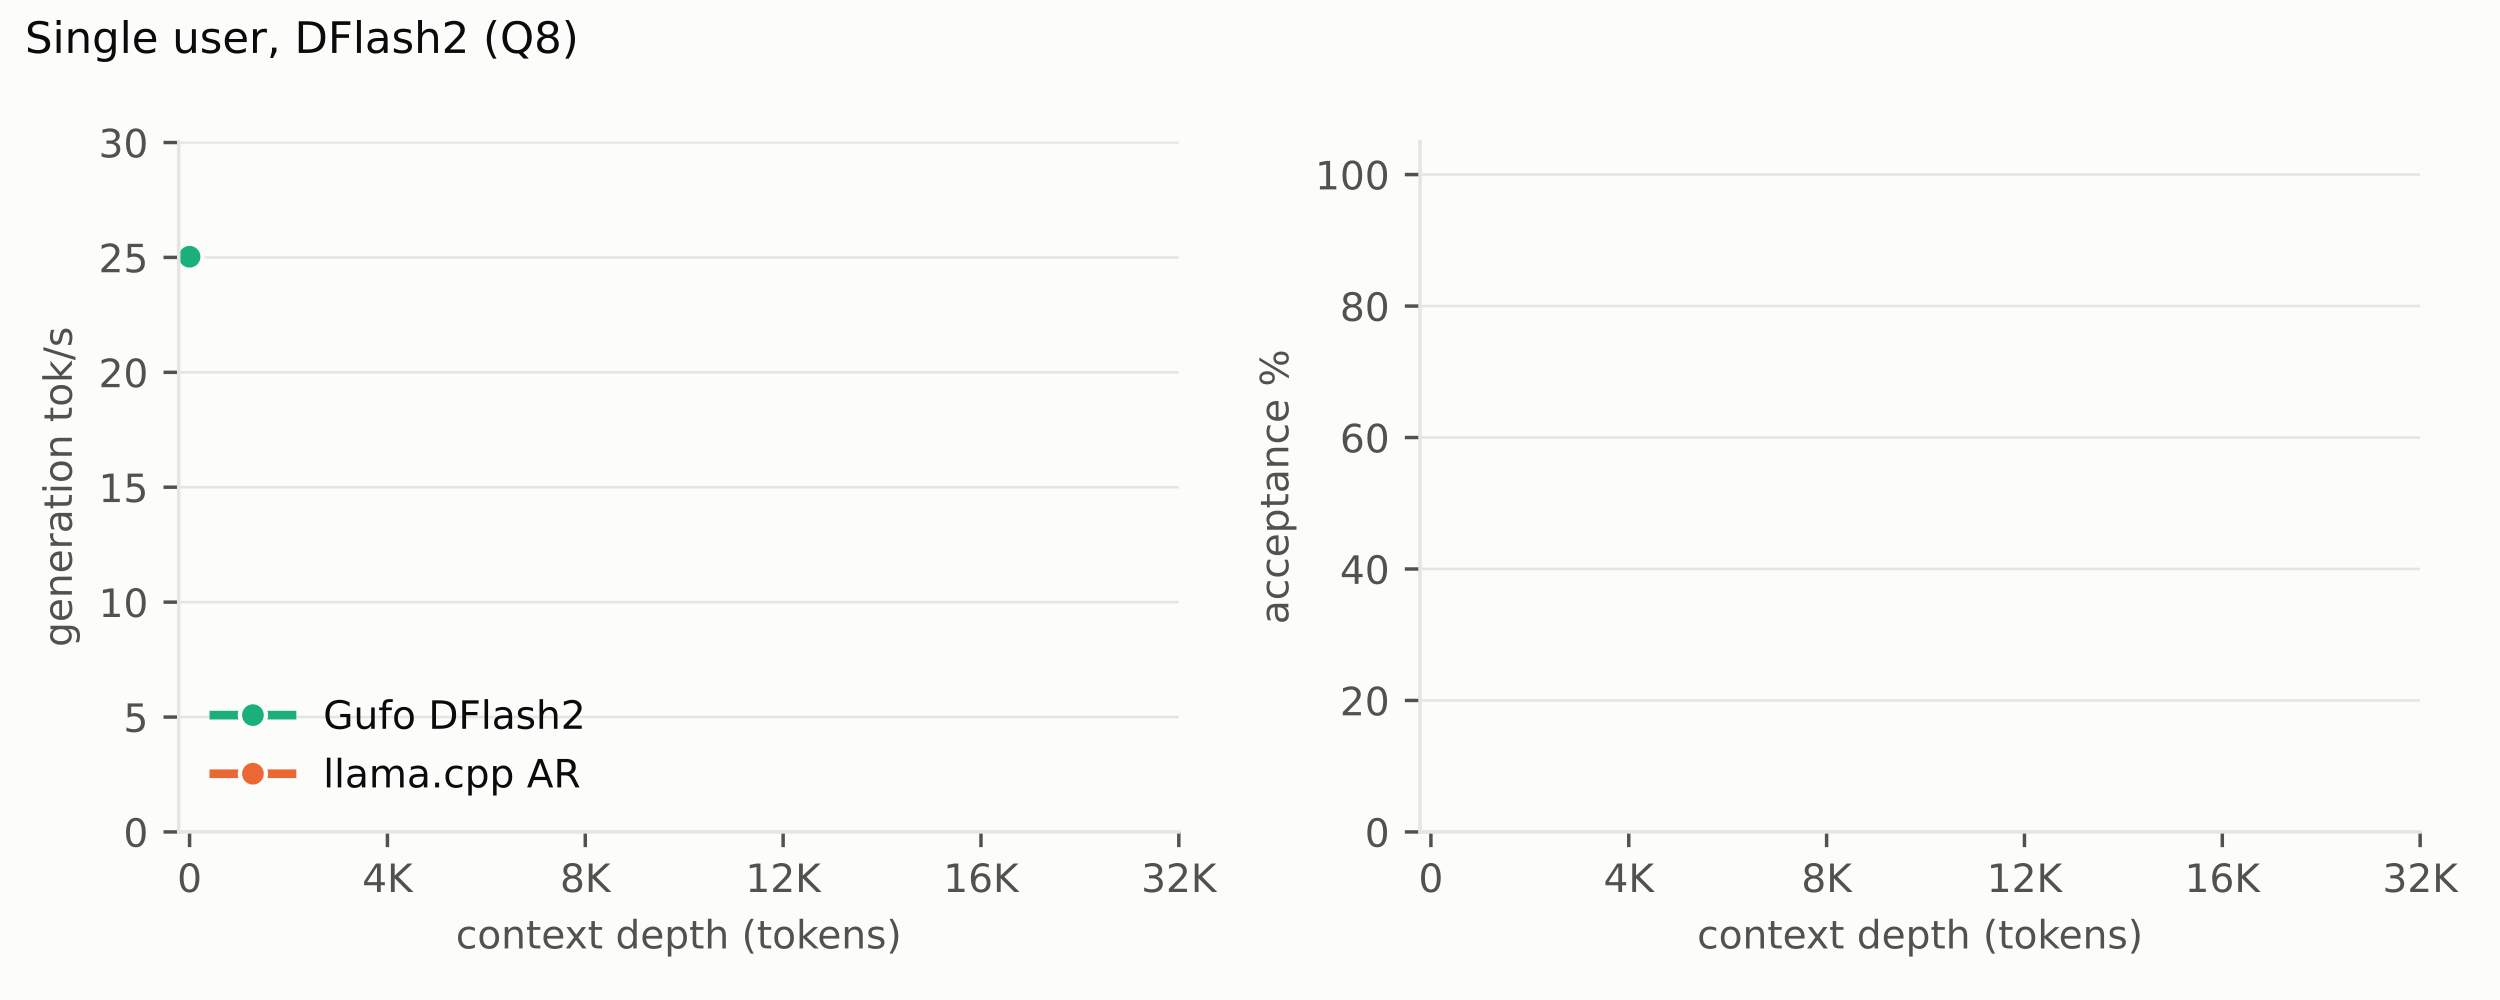
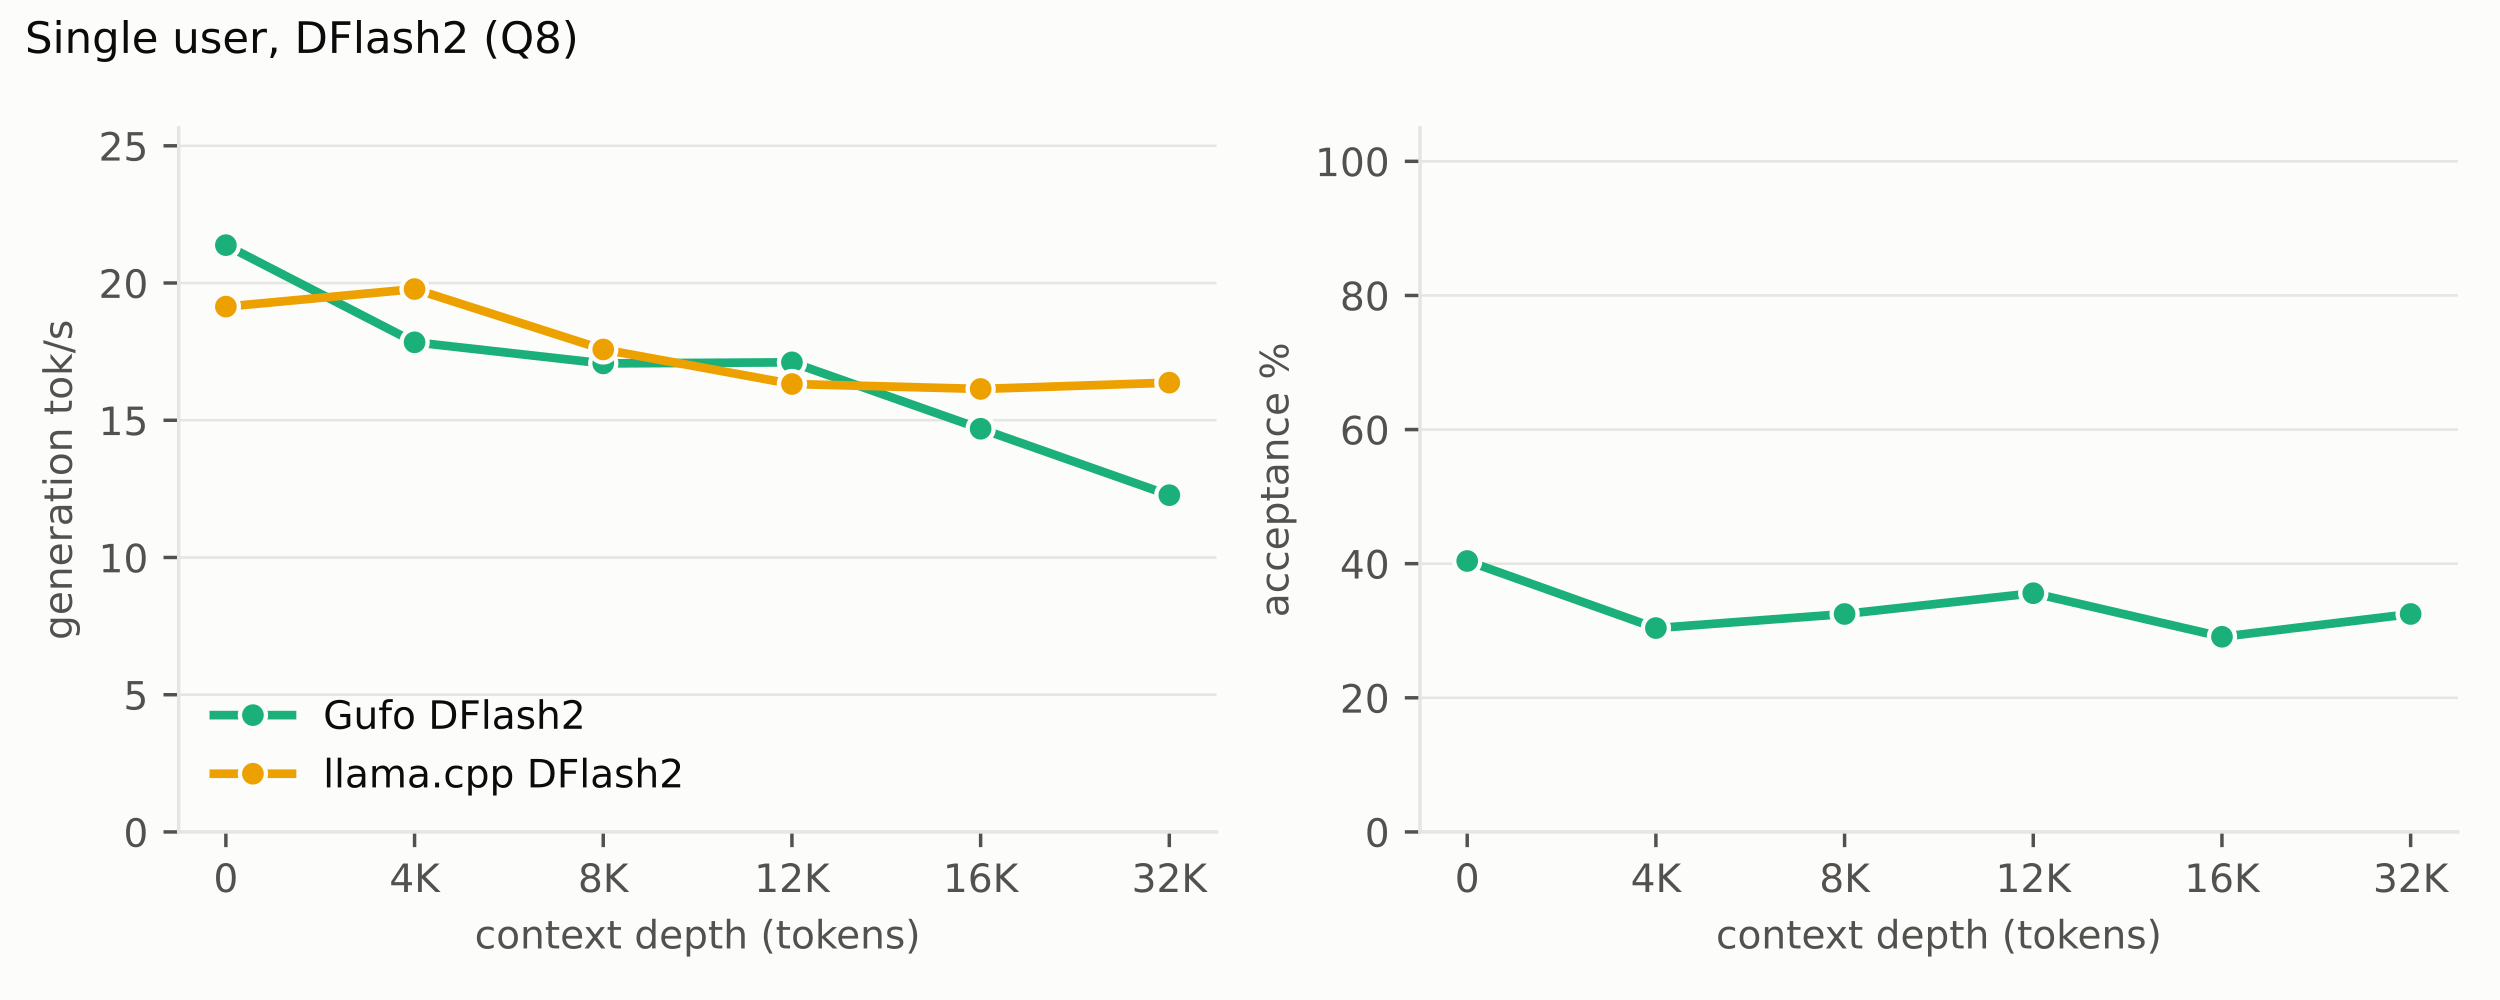
<svg xmlns="http://www.w3.org/2000/svg" xmlns:xlink="http://www.w3.org/1999/xlink" width="576pt" height="230.4pt" viewBox="0 0 576 230.4" version="1.1">
  <defs>
    <style type="text/css">*{stroke-linejoin: round; stroke-linecap: butt}</style>
  </defs>
  <g id="figure_1">
    <g id="patch_1">
      <path d="M 0 230.4  L 576 230.4  L 576 0  L 0 0  z " style="fill: #fcfcfb" />
    </g>
    <g id="axes_1">
      <g id="patch_2">
-         <path d="M 41.173 191.679  L 271.6 191.679  L 271.6 32.647  L 41.173 32.647  z " style="fill: #fcfcfb" />
+         <path d="M 41.173 191.679  L 280.277 191.679  L 280.277 29.441  L 41.173 29.441  z " style="fill: #fcfcfb" />
      </g>
      <g id="matplotlib.axis_1">
        <g id="xtick_1">
          <g id="line2d_1">
            <defs>
              <path id="m1ebf051f68" d="M 0 0  L 0 3.5  " style="stroke: #52514e; stroke-width: 0.8" />
            </defs>
            <g>
-               <use xlink:href="#m1ebf051f68" x="43.68" y="191.679" style="fill: #52514e; stroke: #52514e; stroke-width: 0.8" />
+               <use xlink:href="#m1ebf051f68" x="52.042" y="191.679" style="fill: #52514e; stroke: #52514e; stroke-width: 0.8" />
            </g>
          </g>
          <g id="text_1">
-             <text style="font-size: 9px; font-family: 'DejaVu Sans', 'Bitstream Vera Sans', 'Computer Modern Sans Serif', 'Lucida Grande', 'Verdana', 'Geneva', 'Lucid', 'Arial', 'Helvetica', 'Avant Garde', sans-serif; text-anchor: middle; fill: #52514e" x="43.68" y="205.517" transform="rotate(-0 43.68032 205.5172)">0</text>
+             <text style="font-size: 9px; font-family: 'DejaVu Sans', 'Bitstream Vera Sans', 'Computer Modern Sans Serif', 'Lucida Grande', 'Verdana', 'Geneva', 'Lucid', 'Arial', 'Helvetica', 'Avant Garde', sans-serif; text-anchor: middle; fill: #52514e" x="52.042" y="205.517" transform="rotate(-0 52.04157 205.5172)">0</text>
          </g>
        </g>
        <g id="xtick_2">
          <g id="line2d_2">
            <g>
-               <use xlink:href="#m1ebf051f68" x="89.264" y="191.679" style="fill: #52514e; stroke: #52514e; stroke-width: 0.8" />
+               <use xlink:href="#m1ebf051f68" x="95.515" y="191.679" style="fill: #52514e; stroke: #52514e; stroke-width: 0.8" />
            </g>
          </g>
          <g id="text_2">
-             <text style="font-size: 9px; font-family: 'DejaVu Sans', 'Bitstream Vera Sans', 'Computer Modern Sans Serif', 'Lucida Grande', 'Verdana', 'Geneva', 'Lucid', 'Arial', 'Helvetica', 'Avant Garde', sans-serif; text-anchor: middle; fill: #52514e" x="89.264" y="205.517" transform="rotate(-0 89.26425 205.5172)">4K</text>
+             <text style="font-size: 9px; font-family: 'DejaVu Sans', 'Bitstream Vera Sans', 'Computer Modern Sans Serif', 'Lucida Grande', 'Verdana', 'Geneva', 'Lucid', 'Arial', 'Helvetica', 'Avant Garde', sans-serif; text-anchor: middle; fill: #52514e" x="95.515" y="205.517" transform="rotate(-0 95.51503 205.5172)">4K</text>
          </g>
        </g>
        <g id="xtick_3">
          <g id="line2d_3">
            <g>
-               <use xlink:href="#m1ebf051f68" x="134.848" y="191.679" style="fill: #52514e; stroke: #52514e; stroke-width: 0.8" />
+               <use xlink:href="#m1ebf051f68" x="138.988" y="191.679" style="fill: #52514e; stroke: #52514e; stroke-width: 0.8" />
            </g>
          </g>
          <g id="text_3">
-             <text style="font-size: 9px; font-family: 'DejaVu Sans', 'Bitstream Vera Sans', 'Computer Modern Sans Serif', 'Lucida Grande', 'Verdana', 'Geneva', 'Lucid', 'Arial', 'Helvetica', 'Avant Garde', sans-serif; text-anchor: middle; fill: #52514e" x="134.848" y="205.517" transform="rotate(-0 134.8482 205.5172)">8K</text>
+             <text style="font-size: 9px; font-family: 'DejaVu Sans', 'Bitstream Vera Sans', 'Computer Modern Sans Serif', 'Lucida Grande', 'Verdana', 'Geneva', 'Lucid', 'Arial', 'Helvetica', 'Avant Garde', sans-serif; text-anchor: middle; fill: #52514e" x="138.988" y="205.517" transform="rotate(-0 138.9885 205.5172)">8K</text>
          </g>
        </g>
        <g id="xtick_4">
          <g id="line2d_4">
            <g>
-               <use xlink:href="#m1ebf051f68" x="180.432" y="191.679" style="fill: #52514e; stroke: #52514e; stroke-width: 0.8" />
+               <use xlink:href="#m1ebf051f68" x="182.462" y="191.679" style="fill: #52514e; stroke: #52514e; stroke-width: 0.8" />
            </g>
          </g>
          <g id="text_4">
-             <text style="font-size: 9px; font-family: 'DejaVu Sans', 'Bitstream Vera Sans', 'Computer Modern Sans Serif', 'Lucida Grande', 'Verdana', 'Geneva', 'Lucid', 'Arial', 'Helvetica', 'Avant Garde', sans-serif; text-anchor: middle; fill: #52514e" x="180.432" y="205.517" transform="rotate(-0 180.4321 205.5172)">12K</text>
+             <text style="font-size: 9px; font-family: 'DejaVu Sans', 'Bitstream Vera Sans', 'Computer Modern Sans Serif', 'Lucida Grande', 'Verdana', 'Geneva', 'Lucid', 'Arial', 'Helvetica', 'Avant Garde', sans-serif; text-anchor: middle; fill: #52514e" x="182.462" y="205.517" transform="rotate(-0 182.4619 205.5172)">12K</text>
          </g>
        </g>
        <g id="xtick_5">
          <g id="line2d_5">
            <g>
-               <use xlink:href="#m1ebf051f68" x="226.016" y="191.679" style="fill: #52514e; stroke: #52514e; stroke-width: 0.8" />
+               <use xlink:href="#m1ebf051f68" x="225.935" y="191.679" style="fill: #52514e; stroke: #52514e; stroke-width: 0.8" />
            </g>
          </g>
          <g id="text_5">
-             <text style="font-size: 9px; font-family: 'DejaVu Sans', 'Bitstream Vera Sans', 'Computer Modern Sans Serif', 'Lucida Grande', 'Verdana', 'Geneva', 'Lucid', 'Arial', 'Helvetica', 'Avant Garde', sans-serif; text-anchor: middle; fill: #52514e" x="226.016" y="205.517" transform="rotate(-0 226.016 205.5172)">16K</text>
+             <text style="font-size: 9px; font-family: 'DejaVu Sans', 'Bitstream Vera Sans', 'Computer Modern Sans Serif', 'Lucida Grande', 'Verdana', 'Geneva', 'Lucid', 'Arial', 'Helvetica', 'Avant Garde', sans-serif; text-anchor: middle; fill: #52514e" x="225.935" y="205.517" transform="rotate(-0 225.9354 205.5172)">16K</text>
          </g>
        </g>
        <g id="xtick_6">
          <g id="line2d_6">
            <g>
-               <use xlink:href="#m1ebf051f68" x="271.6" y="191.679" style="fill: #52514e; stroke: #52514e; stroke-width: 0.8" />
+               <use xlink:href="#m1ebf051f68" x="269.409" y="191.679" style="fill: #52514e; stroke: #52514e; stroke-width: 0.8" />
            </g>
          </g>
          <g id="text_6">
-             <text style="font-size: 9px; font-family: 'DejaVu Sans', 'Bitstream Vera Sans', 'Computer Modern Sans Serif', 'Lucida Grande', 'Verdana', 'Geneva', 'Lucid', 'Arial', 'Helvetica', 'Avant Garde', sans-serif; text-anchor: middle; fill: #52514e" x="271.6" y="205.517" transform="rotate(-0 271.6 205.5172)">32K</text>
+             <text style="font-size: 9px; font-family: 'DejaVu Sans', 'Bitstream Vera Sans', 'Computer Modern Sans Serif', 'Lucida Grande', 'Verdana', 'Geneva', 'Lucid', 'Arial', 'Helvetica', 'Avant Garde', sans-serif; text-anchor: middle; fill: #52514e" x="269.409" y="205.517" transform="rotate(-0 269.4089 205.5172)">32K</text>
          </g>
        </g>
        <g id="text_7">
-           <text style="font-size: 9px; font-family: 'DejaVu Sans', 'Bitstream Vera Sans', 'Computer Modern Sans Serif', 'Lucida Grande', 'Verdana', 'Geneva', 'Lucid', 'Arial', 'Helvetica', 'Avant Garde', sans-serif; text-anchor: middle; fill: #52514e" x="156.387" y="218.518" transform="rotate(-0 156.3866 218.5179)">context depth (tokens)</text>
+           <text style="font-size: 9px; font-family: 'DejaVu Sans', 'Bitstream Vera Sans', 'Computer Modern Sans Serif', 'Lucida Grande', 'Verdana', 'Geneva', 'Lucid', 'Arial', 'Helvetica', 'Avant Garde', sans-serif; text-anchor: middle; fill: #52514e" x="160.725" y="218.518" transform="rotate(-0 160.7252 218.5179)">context depth (tokens)</text>
        </g>
      </g>
      <g id="matplotlib.axis_2">
        <g id="ytick_1">
          <g id="line2d_7">
-             <path d="M 41.173 191.679  L 271.6 191.679  " clip-path="url(#p4e9a6dc267)" style="fill: none; stroke: #e6e5e1; stroke-width: 0.6; stroke-linecap: square" />
+             <path d="M 41.173 191.679  L 280.277 191.679  " clip-path="url(#p342132c2d8)" style="fill: none; stroke: #e6e5e1; stroke-width: 0.6; stroke-linecap: square" />
          </g>
          <g id="line2d_8">
            <defs>
              <path id="m680e5b1e24" d="M 0 0  L -3.5 0  " style="stroke: #52514e; stroke-width: 0.8" />
            </defs>
            <g>
              <use xlink:href="#m680e5b1e24" x="41.173" y="191.679" style="fill: #52514e; stroke: #52514e; stroke-width: 0.8" />
            </g>
          </g>
          <g id="text_8">
            <text style="font-size: 9px; font-family: 'DejaVu Sans', 'Bitstream Vera Sans', 'Computer Modern Sans Serif', 'Lucida Grande', 'Verdana', 'Geneva', 'Lucid', 'Arial', 'Helvetica', 'Avant Garde', sans-serif; text-anchor: end; fill: #52514e" x="34.173" y="195.098" transform="rotate(-0 34.1732 195.0982)">0</text>
          </g>
        </g>
        <g id="ytick_2">
          <g id="line2d_9">
-             <path d="M 41.173 165.206  L 271.6 165.206  " clip-path="url(#p4e9a6dc267)" style="fill: none; stroke: #e6e5e1; stroke-width: 0.6; stroke-linecap: square" />
+             <path d="M 41.173 160.061  L 280.277 160.061  " clip-path="url(#p342132c2d8)" style="fill: none; stroke: #e6e5e1; stroke-width: 0.6; stroke-linecap: square" />
          </g>
          <g id="line2d_10">
            <g>
-               <use xlink:href="#m680e5b1e24" x="41.173" y="165.206" style="fill: #52514e; stroke: #52514e; stroke-width: 0.8" />
+               <use xlink:href="#m680e5b1e24" x="41.173" y="160.061" style="fill: #52514e; stroke: #52514e; stroke-width: 0.8" />
            </g>
          </g>
          <g id="text_9">
-             <text style="font-size: 9px; font-family: 'DejaVu Sans', 'Bitstream Vera Sans', 'Computer Modern Sans Serif', 'Lucida Grande', 'Verdana', 'Geneva', 'Lucid', 'Arial', 'Helvetica', 'Avant Garde', sans-serif; text-anchor: end; fill: #52514e" x="34.173" y="168.625" transform="rotate(-0 34.1732 168.6246)">5</text>
+             <text style="font-size: 9px; font-family: 'DejaVu Sans', 'Bitstream Vera Sans', 'Computer Modern Sans Serif', 'Lucida Grande', 'Verdana', 'Geneva', 'Lucid', 'Arial', 'Helvetica', 'Avant Garde', sans-serif; text-anchor: end; fill: #52514e" x="34.173" y="163.48" transform="rotate(-0 34.1732 163.4802)">5</text>
          </g>
        </g>
        <g id="ytick_3">
          <g id="line2d_11">
-             <path d="M 41.173 138.732  L 271.6 138.732  " clip-path="url(#p4e9a6dc267)" style="fill: none; stroke: #e6e5e1; stroke-width: 0.6; stroke-linecap: square" />
+             <path d="M 41.173 128.443  L 280.277 128.443  " clip-path="url(#p342132c2d8)" style="fill: none; stroke: #e6e5e1; stroke-width: 0.6; stroke-linecap: square" />
          </g>
          <g id="line2d_12">
            <g>
-               <use xlink:href="#m680e5b1e24" x="41.173" y="138.732" style="fill: #52514e; stroke: #52514e; stroke-width: 0.8" />
+               <use xlink:href="#m680e5b1e24" x="41.173" y="128.443" style="fill: #52514e; stroke: #52514e; stroke-width: 0.8" />
            </g>
          </g>
          <g id="text_10">
-             <text style="font-size: 9px; font-family: 'DejaVu Sans', 'Bitstream Vera Sans', 'Computer Modern Sans Serif', 'Lucida Grande', 'Verdana', 'Geneva', 'Lucid', 'Arial', 'Helvetica', 'Avant Garde', sans-serif; text-anchor: end; fill: #52514e" x="34.173" y="142.151" transform="rotate(-0 34.1732 142.151)">10</text>
+             <text style="font-size: 9px; font-family: 'DejaVu Sans', 'Bitstream Vera Sans', 'Computer Modern Sans Serif', 'Lucida Grande', 'Verdana', 'Geneva', 'Lucid', 'Arial', 'Helvetica', 'Avant Garde', sans-serif; text-anchor: end; fill: #52514e" x="34.173" y="131.862" transform="rotate(-0 34.1732 131.8622)">10</text>
          </g>
        </g>
        <g id="ytick_4">
          <g id="line2d_13">
-             <path d="M 41.173 112.258  L 271.6 112.258  " clip-path="url(#p4e9a6dc267)" style="fill: none; stroke: #e6e5e1; stroke-width: 0.6; stroke-linecap: square" />
+             <path d="M 41.173 96.825  L 280.277 96.825  " clip-path="url(#p342132c2d8)" style="fill: none; stroke: #e6e5e1; stroke-width: 0.6; stroke-linecap: square" />
          </g>
          <g id="line2d_14">
            <g>
-               <use xlink:href="#m680e5b1e24" x="41.173" y="112.258" style="fill: #52514e; stroke: #52514e; stroke-width: 0.8" />
+               <use xlink:href="#m680e5b1e24" x="41.173" y="96.825" style="fill: #52514e; stroke: #52514e; stroke-width: 0.8" />
            </g>
          </g>
          <g id="text_11">
-             <text style="font-size: 9px; font-family: 'DejaVu Sans', 'Bitstream Vera Sans', 'Computer Modern Sans Serif', 'Lucida Grande', 'Verdana', 'Geneva', 'Lucid', 'Arial', 'Helvetica', 'Avant Garde', sans-serif; text-anchor: end; fill: #52514e" x="34.173" y="115.677" transform="rotate(-0 34.1732 115.6774)">15</text>
+             <text style="font-size: 9px; font-family: 'DejaVu Sans', 'Bitstream Vera Sans', 'Computer Modern Sans Serif', 'Lucida Grande', 'Verdana', 'Geneva', 'Lucid', 'Arial', 'Helvetica', 'Avant Garde', sans-serif; text-anchor: end; fill: #52514e" x="34.173" y="100.244" transform="rotate(-0 34.1732 100.2441)">15</text>
          </g>
        </g>
        <g id="ytick_5">
          <g id="line2d_15">
-             <path d="M 41.173 85.785  L 271.6 85.785  " clip-path="url(#p4e9a6dc267)" style="fill: none; stroke: #e6e5e1; stroke-width: 0.6; stroke-linecap: square" />
+             <path d="M 41.173 65.207  L 280.277 65.207  " clip-path="url(#p342132c2d8)" style="fill: none; stroke: #e6e5e1; stroke-width: 0.6; stroke-linecap: square" />
          </g>
          <g id="line2d_16">
            <g>
-               <use xlink:href="#m680e5b1e24" x="41.173" y="85.785" style="fill: #52514e; stroke: #52514e; stroke-width: 0.8" />
+               <use xlink:href="#m680e5b1e24" x="41.173" y="65.207" style="fill: #52514e; stroke: #52514e; stroke-width: 0.8" />
            </g>
          </g>
          <g id="text_12">
-             <text style="font-size: 9px; font-family: 'DejaVu Sans', 'Bitstream Vera Sans', 'Computer Modern Sans Serif', 'Lucida Grande', 'Verdana', 'Geneva', 'Lucid', 'Arial', 'Helvetica', 'Avant Garde', sans-serif; text-anchor: end; fill: #52514e" x="34.173" y="89.204" transform="rotate(-0 34.1732 89.20385)">20</text>
+             <text style="font-size: 9px; font-family: 'DejaVu Sans', 'Bitstream Vera Sans', 'Computer Modern Sans Serif', 'Lucida Grande', 'Verdana', 'Geneva', 'Lucid', 'Arial', 'Helvetica', 'Avant Garde', sans-serif; text-anchor: end; fill: #52514e" x="34.173" y="68.626" transform="rotate(-0 34.1732 68.62606)">20</text>
          </g>
        </g>
        <g id="ytick_6">
          <g id="line2d_17">
-             <path d="M 41.173 59.311  L 271.6 59.311  " clip-path="url(#p4e9a6dc267)" style="fill: none; stroke: #e6e5e1; stroke-width: 0.6; stroke-linecap: square" />
+             <path d="M 41.173 33.589  L 280.277 33.589  " clip-path="url(#p342132c2d8)" style="fill: none; stroke: #e6e5e1; stroke-width: 0.6; stroke-linecap: square" />
          </g>
          <g id="line2d_18">
            <g>
-               <use xlink:href="#m680e5b1e24" x="41.173" y="59.311" style="fill: #52514e; stroke: #52514e; stroke-width: 0.8" />
+               <use xlink:href="#m680e5b1e24" x="41.173" y="33.589" style="fill: #52514e; stroke: #52514e; stroke-width: 0.8" />
            </g>
          </g>
          <g id="text_13">
-             <text style="font-size: 9px; font-family: 'DejaVu Sans', 'Bitstream Vera Sans', 'Computer Modern Sans Serif', 'Lucida Grande', 'Verdana', 'Geneva', 'Lucid', 'Arial', 'Helvetica', 'Avant Garde', sans-serif; text-anchor: end; fill: #52514e" x="34.173" y="62.73" transform="rotate(-0 34.1732 62.73025)">25</text>
-           </g>
-         </g>
-         <g id="ytick_7">
-           <g id="line2d_19">
-             <path d="M 41.173 32.838  L 271.6 32.838  " clip-path="url(#p4e9a6dc267)" style="fill: none; stroke: #e6e5e1; stroke-width: 0.6; stroke-linecap: square" />
-           </g>
-           <g id="line2d_20">
-             <g>
-               <use xlink:href="#m680e5b1e24" x="41.173" y="32.838" style="fill: #52514e; stroke: #52514e; stroke-width: 0.8" />
-             </g>
-           </g>
-           <g id="text_14">
-             <text style="font-size: 9px; font-family: 'DejaVu Sans', 'Bitstream Vera Sans', 'Computer Modern Sans Serif', 'Lucida Grande', 'Verdana', 'Geneva', 'Lucid', 'Arial', 'Helvetica', 'Avant Garde', sans-serif; text-anchor: end; fill: #52514e" x="34.173" y="36.257" transform="rotate(-0 34.1732 36.25665)">30</text>
-           </g>
-         </g>
-         <g id="text_15">
-           <text style="font-size: 9px; font-family: 'DejaVu Sans', 'Bitstream Vera Sans', 'Computer Modern Sans Serif', 'Lucida Grande', 'Verdana', 'Geneva', 'Lucid', 'Arial', 'Helvetica', 'Avant Garde', sans-serif; text-anchor: middle; fill: #52514e" x="16.559" y="112.163" transform="rotate(-90 16.55859 112.1632)">generation tok/s</text>
-         </g>
-       </g>
-       <g id="line2d_21">
-         <path d="M 43.68 59.152  " clip-path="url(#p4e9a6dc267)" style="fill: none; stroke: #1baf7a; stroke-width: 2; stroke-linecap: square" />
+             <text style="font-size: 9px; font-family: 'DejaVu Sans', 'Bitstream Vera Sans', 'Computer Modern Sans Serif', 'Lucida Grande', 'Verdana', 'Geneva', 'Lucid', 'Arial', 'Helvetica', 'Avant Garde', sans-serif; text-anchor: end; fill: #52514e" x="34.173" y="37.008" transform="rotate(-0 34.1732 37.00801)">25</text>
+           </g>
+         </g>
+         <g id="text_14">
+           <text style="font-size: 9px; font-family: 'DejaVu Sans', 'Bitstream Vera Sans', 'Computer Modern Sans Serif', 'Lucida Grande', 'Verdana', 'Geneva', 'Lucid', 'Arial', 'Helvetica', 'Avant Garde', sans-serif; text-anchor: middle; fill: #52514e" x="16.559" y="110.56" transform="rotate(-90 16.55859 110.56)">generation tok/s</text>
+         </g>
+       </g>
+       <g id="line2d_19">
+         <path d="M 52.042 56.481  L 95.515 78.866  L 138.988 83.735  L 182.462 83.482  L 225.935 98.785  L 269.409 114.089  " clip-path="url(#p342132c2d8)" style="fill: none; stroke: #1baf7a; stroke-width: 2; stroke-linecap: square" />
        <defs>
          <path id="m52f97da8ad" d="M 0 3  C 0.796 3 1.559 2.684 2.121 2.121  C 2.684 1.559 3 0.796 3 0  C 3 -0.796 2.684 -1.559 2.121 -2.121  C 1.559 -2.684 0.796 -3 0 -3  C -0.796 -3 -1.559 -2.684 -2.121 -2.121  C -2.684 -1.559 -3 -0.796 -3 0  C -3 0.796 -2.684 1.559 -2.121 2.121  C -1.559 2.684 -0.796 3 0 3  z " style="stroke: #fcfcfb" />
        </defs>
-         <g clip-path="url(#p4e9a6dc267)">
-           <use xlink:href="#m52f97da8ad" x="43.68" y="59.152" style="fill: #1baf7a; stroke: #fcfcfb" />
-         </g>
-       </g>
-       <g id="line2d_22" />
+         <g clip-path="url(#p342132c2d8)">
+           <use xlink:href="#m52f97da8ad" x="52.042" y="56.481" style="fill: #1baf7a; stroke: #fcfcfb" />
+           <use xlink:href="#m52f97da8ad" x="95.515" y="78.866" style="fill: #1baf7a; stroke: #fcfcfb" />
+           <use xlink:href="#m52f97da8ad" x="138.988" y="83.735" style="fill: #1baf7a; stroke: #fcfcfb" />
+           <use xlink:href="#m52f97da8ad" x="182.462" y="83.482" style="fill: #1baf7a; stroke: #fcfcfb" />
+           <use xlink:href="#m52f97da8ad" x="225.935" y="98.785" style="fill: #1baf7a; stroke: #fcfcfb" />
+           <use xlink:href="#m52f97da8ad" x="269.409" y="114.089" style="fill: #1baf7a; stroke: #fcfcfb" />
+         </g>
+       </g>
+       <g id="line2d_20">
+         <path d="M 52.042 70.645  L 95.515 66.598  L 138.988 80.51  L 182.462 88.478  L 225.935 89.616  L 269.409 88.162  " clip-path="url(#p342132c2d8)" style="fill: none; stroke: #eda100; stroke-width: 2; stroke-linecap: square" />
+         <defs>
+           <path id="mb9ac056d34" d="M 0 3  C 0.796 3 1.559 2.684 2.121 2.121  C 2.684 1.559 3 0.796 3 0  C 3 -0.796 2.684 -1.559 2.121 -2.121  C 1.559 -2.684 0.796 -3 0 -3  C -0.796 -3 -1.559 -2.684 -2.121 -2.121  C -2.684 -1.559 -3 -0.796 -3 0  C -3 0.796 -2.684 1.559 -2.121 2.121  C -1.559 2.684 -0.796 3 0 3  z " style="stroke: #fcfcfb" />
+         </defs>
+         <g clip-path="url(#p342132c2d8)">
+           <use xlink:href="#mb9ac056d34" x="52.042" y="70.645" style="fill: #eda100; stroke: #fcfcfb" />
+           <use xlink:href="#mb9ac056d34" x="95.515" y="66.598" style="fill: #eda100; stroke: #fcfcfb" />
+           <use xlink:href="#mb9ac056d34" x="138.988" y="80.51" style="fill: #eda100; stroke: #fcfcfb" />
+           <use xlink:href="#mb9ac056d34" x="182.462" y="88.478" style="fill: #eda100; stroke: #fcfcfb" />
+           <use xlink:href="#mb9ac056d34" x="225.935" y="89.616" style="fill: #eda100; stroke: #fcfcfb" />
+           <use xlink:href="#mb9ac056d34" x="269.409" y="88.162" style="fill: #eda100; stroke: #fcfcfb" />
+         </g>
+       </g>
      <g id="patch_3">
-         <path d="M 41.173 191.679  L 41.173 32.647  " style="fill: none; stroke: #e6e5e1; stroke-width: 0.8; stroke-linejoin: miter; stroke-linecap: square" />
+         <path d="M 41.173 191.679  L 41.173 29.441  " style="fill: none; stroke: #e6e5e1; stroke-width: 0.8; stroke-linejoin: miter; stroke-linecap: square" />
      </g>
      <g id="patch_4">
-         <path d="M 41.173 191.679  L 271.6 191.679  " style="fill: none; stroke: #e6e5e1; stroke-width: 0.8; stroke-linejoin: miter; stroke-linecap: square" />
+         <path d="M 41.173 191.679  L 280.277 191.679  " style="fill: none; stroke: #e6e5e1; stroke-width: 0.8; stroke-linejoin: miter; stroke-linecap: square" />
      </g>
      <g id="legend_1">
-         <g id="line2d_23">
+         <g id="line2d_21">
          <path d="M 49.273 164.766  L 58.273 164.766  L 67.273 164.766  " style="fill: none; stroke: #1baf7a; stroke-width: 2; stroke-linecap: square" />
          <g>
            <use xlink:href="#m52f97da8ad" x="58.273" y="164.766" style="fill: #1baf7a; stroke: #fcfcfb" />
          </g>
        </g>
+         <g id="text_15">
+           <text style="font-size: 9px; font-family: 'DejaVu Sans', 'Bitstream Vera Sans', 'Computer Modern Sans Serif', 'Lucida Grande', 'Verdana', 'Geneva', 'Lucid', 'Arial', 'Helvetica', 'Avant Garde', sans-serif; text-anchor: start; fill: #0b0b0b" x="74.473" y="167.916" transform="rotate(-0 74.4732 167.9165)">Gufo DFlash2</text>
+         </g>
+         <g id="line2d_22">
+           <path d="M 49.273 178.267  L 58.273 178.267  L 67.273 178.267  " style="fill: none; stroke: #eda100; stroke-width: 2; stroke-linecap: square" />
+           <g>
+             <use xlink:href="#mb9ac056d34" x="58.273" y="178.267" style="fill: #eda100; stroke: #fcfcfb" />
+           </g>
+         </g>
        <g id="text_16">
-           <text style="font-size: 9px; font-family: 'DejaVu Sans', 'Bitstream Vera Sans', 'Computer Modern Sans Serif', 'Lucida Grande', 'Verdana', 'Geneva', 'Lucid', 'Arial', 'Helvetica', 'Avant Garde', sans-serif; text-anchor: start; fill: #0b0b0b" x="74.473" y="167.916" transform="rotate(-0 74.4732 167.9165)">Gufo DFlash2</text>
-         </g>
-         <g id="line2d_24">
-           <path d="M 49.273 178.267  L 58.273 178.267  L 67.273 178.267  " style="fill: none; stroke: #eb6834; stroke-width: 2; stroke-linecap: square" />
-           <defs>
-             <path id="ma0614988b8" d="M 0 3  C 0.796 3 1.559 2.684 2.121 2.121  C 2.684 1.559 3 0.796 3 0  C 3 -0.796 2.684 -1.559 2.121 -2.121  C 1.559 -2.684 0.796 -3 0 -3  C -0.796 -3 -1.559 -2.684 -2.121 -2.121  C -2.684 -1.559 -3 -0.796 -3 0  C -3 0.796 -2.684 1.559 -2.121 2.121  C -1.559 2.684 -0.796 3 0 3  z " style="stroke: #fcfcfb" />
-           </defs>
-           <g>
-             <use xlink:href="#ma0614988b8" x="58.273" y="178.267" style="fill: #eb6834; stroke: #fcfcfb" />
-           </g>
-         </g>
-         <g id="text_17">
-           <text style="font-size: 9px; font-family: 'DejaVu Sans', 'Bitstream Vera Sans', 'Computer Modern Sans Serif', 'Lucida Grande', 'Verdana', 'Geneva', 'Lucid', 'Arial', 'Helvetica', 'Avant Garde', sans-serif; text-anchor: start; fill: #0b0b0b" x="74.473" y="181.417" transform="rotate(-0 74.4732 181.4172)">llama.cpp AR</text>
+           <text style="font-size: 9px; font-family: 'DejaVu Sans', 'Bitstream Vera Sans', 'Computer Modern Sans Serif', 'Lucida Grande', 'Verdana', 'Geneva', 'Lucid', 'Arial', 'Helvetica', 'Avant Garde', sans-serif; text-anchor: start; fill: #0b0b0b" x="74.473" y="181.417" transform="rotate(-0 74.4732 181.4172)">llama.cpp DFlash2</text>
        </g>
      </g>
    </g>
    <g id="axes_2">
      <g id="patch_5">
-         <path d="M 327.176 191.679  L 557.603 191.679  L 557.603 32.647  L 327.176 32.647  z " style="fill: #fcfcfb" />
+         <path d="M 327.176 191.679  L 566.28 191.679  L 566.28 29.441  L 327.176 29.441  z " style="fill: #fcfcfb" />
      </g>
      <g id="matplotlib.axis_3">
        <g id="xtick_7">
+           <g id="line2d_23">
+             <g>
+               <use xlink:href="#m1ebf051f68" x="338.044" y="191.679" style="fill: #52514e; stroke: #52514e; stroke-width: 0.8" />
+             </g>
+           </g>
+           <g id="text_17">
+             <text style="font-size: 9px; font-family: 'DejaVu Sans', 'Bitstream Vera Sans', 'Computer Modern Sans Serif', 'Lucida Grande', 'Verdana', 'Geneva', 'Lucid', 'Arial', 'Helvetica', 'Avant Garde', sans-serif; text-anchor: middle; fill: #52514e" x="338.044" y="205.517" transform="rotate(-0 338.0443 205.5172)">0</text>
+           </g>
+         </g>
+         <g id="xtick_8">
+           <g id="line2d_24">
+             <g>
+               <use xlink:href="#m1ebf051f68" x="381.518" y="191.679" style="fill: #52514e; stroke: #52514e; stroke-width: 0.8" />
+             </g>
+           </g>
+           <g id="text_18">
+             <text style="font-size: 9px; font-family: 'DejaVu Sans', 'Bitstream Vera Sans', 'Computer Modern Sans Serif', 'Lucida Grande', 'Verdana', 'Geneva', 'Lucid', 'Arial', 'Helvetica', 'Avant Garde', sans-serif; text-anchor: middle; fill: #52514e" x="381.518" y="205.517" transform="rotate(-0 381.5178 205.5172)">4K</text>
+           </g>
+         </g>
+         <g id="xtick_9">
          <g id="line2d_25">
            <g>
-               <use xlink:href="#m1ebf051f68" x="329.683" y="191.679" style="fill: #52514e; stroke: #52514e; stroke-width: 0.8" />
-             </g>
-           </g>
-           <g id="text_18">
-             <text style="font-size: 9px; font-family: 'DejaVu Sans', 'Bitstream Vera Sans', 'Computer Modern Sans Serif', 'Lucida Grande', 'Verdana', 'Geneva', 'Lucid', 'Arial', 'Helvetica', 'Avant Garde', sans-serif; text-anchor: middle; fill: #52514e" x="329.683" y="205.517" transform="rotate(-0 329.6831 205.5172)">0</text>
-           </g>
-         </g>
-         <g id="xtick_8">
+               <use xlink:href="#m1ebf051f68" x="424.991" y="191.679" style="fill: #52514e; stroke: #52514e; stroke-width: 0.8" />
+             </g>
+           </g>
+           <g id="text_19">
+             <text style="font-size: 9px; font-family: 'DejaVu Sans', 'Bitstream Vera Sans', 'Computer Modern Sans Serif', 'Lucida Grande', 'Verdana', 'Geneva', 'Lucid', 'Arial', 'Helvetica', 'Avant Garde', sans-serif; text-anchor: middle; fill: #52514e" x="424.991" y="205.517" transform="rotate(-0 424.9913 205.5172)">8K</text>
+           </g>
+         </g>
+         <g id="xtick_10">
          <g id="line2d_26">
            <g>
-               <use xlink:href="#m1ebf051f68" x="375.267" y="191.679" style="fill: #52514e; stroke: #52514e; stroke-width: 0.8" />
-             </g>
-           </g>
-           <g id="text_19">
-             <text style="font-size: 9px; font-family: 'DejaVu Sans', 'Bitstream Vera Sans', 'Computer Modern Sans Serif', 'Lucida Grande', 'Verdana', 'Geneva', 'Lucid', 'Arial', 'Helvetica', 'Avant Garde', sans-serif; text-anchor: middle; fill: #52514e" x="375.267" y="205.517" transform="rotate(-0 375.267 205.5172)">4K</text>
-           </g>
-         </g>
-         <g id="xtick_9">
+               <use xlink:href="#m1ebf051f68" x="468.465" y="191.679" style="fill: #52514e; stroke: #52514e; stroke-width: 0.8" />
+             </g>
+           </g>
+           <g id="text_20">
+             <text style="font-size: 9px; font-family: 'DejaVu Sans', 'Bitstream Vera Sans', 'Computer Modern Sans Serif', 'Lucida Grande', 'Verdana', 'Geneva', 'Lucid', 'Arial', 'Helvetica', 'Avant Garde', sans-serif; text-anchor: middle; fill: #52514e" x="468.465" y="205.517" transform="rotate(-0 468.4647 205.5172)">12K</text>
+           </g>
+         </g>
+         <g id="xtick_11">
          <g id="line2d_27">
            <g>
-               <use xlink:href="#m1ebf051f68" x="420.851" y="191.679" style="fill: #52514e; stroke: #52514e; stroke-width: 0.8" />
-             </g>
-           </g>
-           <g id="text_20">
-             <text style="font-size: 9px; font-family: 'DejaVu Sans', 'Bitstream Vera Sans', 'Computer Modern Sans Serif', 'Lucida Grande', 'Verdana', 'Geneva', 'Lucid', 'Arial', 'Helvetica', 'Avant Garde', sans-serif; text-anchor: middle; fill: #52514e" x="420.851" y="205.517" transform="rotate(-0 420.8509 205.5172)">8K</text>
-           </g>
-         </g>
-         <g id="xtick_10">
+               <use xlink:href="#m1ebf051f68" x="511.938" y="191.679" style="fill: #52514e; stroke: #52514e; stroke-width: 0.8" />
+             </g>
+           </g>
+           <g id="text_21">
+             <text style="font-size: 9px; font-family: 'DejaVu Sans', 'Bitstream Vera Sans', 'Computer Modern Sans Serif', 'Lucida Grande', 'Verdana', 'Geneva', 'Lucid', 'Arial', 'Helvetica', 'Avant Garde', sans-serif; text-anchor: middle; fill: #52514e" x="511.938" y="205.517" transform="rotate(-0 511.9382 205.5172)">16K</text>
+           </g>
+         </g>
+         <g id="xtick_12">
          <g id="line2d_28">
            <g>
-               <use xlink:href="#m1ebf051f68" x="466.435" y="191.679" style="fill: #52514e; stroke: #52514e; stroke-width: 0.8" />
-             </g>
-           </g>
-           <g id="text_21">
-             <text style="font-size: 9px; font-family: 'DejaVu Sans', 'Bitstream Vera Sans', 'Computer Modern Sans Serif', 'Lucida Grande', 'Verdana', 'Geneva', 'Lucid', 'Arial', 'Helvetica', 'Avant Garde', sans-serif; text-anchor: middle; fill: #52514e" x="466.435" y="205.517" transform="rotate(-0 466.4349 205.5172)">12K</text>
-           </g>
-         </g>
-         <g id="xtick_11">
+               <use xlink:href="#m1ebf051f68" x="555.412" y="191.679" style="fill: #52514e; stroke: #52514e; stroke-width: 0.8" />
+             </g>
+           </g>
+           <g id="text_22">
+             <text style="font-size: 9px; font-family: 'DejaVu Sans', 'Bitstream Vera Sans', 'Computer Modern Sans Serif', 'Lucida Grande', 'Verdana', 'Geneva', 'Lucid', 'Arial', 'Helvetica', 'Avant Garde', sans-serif; text-anchor: middle; fill: #52514e" x="555.412" y="205.517" transform="rotate(-0 555.4116 205.5172)">32K</text>
+           </g>
+         </g>
+         <g id="text_23">
+           <text style="font-size: 9px; font-family: 'DejaVu Sans', 'Bitstream Vera Sans', 'Computer Modern Sans Serif', 'Lucida Grande', 'Verdana', 'Geneva', 'Lucid', 'Arial', 'Helvetica', 'Avant Garde', sans-serif; text-anchor: middle; fill: #52514e" x="446.728" y="218.518" transform="rotate(-0 446.728 218.5179)">context depth (tokens)</text>
+         </g>
+       </g>
+       <g id="matplotlib.axis_4">
+         <g id="ytick_7">
          <g id="line2d_29">
-             <g>
-               <use xlink:href="#m1ebf051f68" x="512.019" y="191.679" style="fill: #52514e; stroke: #52514e; stroke-width: 0.8" />
-             </g>
-           </g>
-           <g id="text_22">
-             <text style="font-size: 9px; font-family: 'DejaVu Sans', 'Bitstream Vera Sans', 'Computer Modern Sans Serif', 'Lucida Grande', 'Verdana', 'Geneva', 'Lucid', 'Arial', 'Helvetica', 'Avant Garde', sans-serif; text-anchor: middle; fill: #52514e" x="512.019" y="205.517" transform="rotate(-0 512.0188 205.5172)">16K</text>
-           </g>
-         </g>
-         <g id="xtick_12">
+             <path d="M 327.176 191.679  L 566.28 191.679  " clip-path="url(#p0dff8d1e5c)" style="fill: none; stroke: #e6e5e1; stroke-width: 0.6; stroke-linecap: square" />
+           </g>
          <g id="line2d_30">
            <g>
-               <use xlink:href="#m1ebf051f68" x="557.603" y="191.679" style="fill: #52514e; stroke: #52514e; stroke-width: 0.8" />
-             </g>
-           </g>
-           <g id="text_23">
-             <text style="font-size: 9px; font-family: 'DejaVu Sans', 'Bitstream Vera Sans', 'Computer Modern Sans Serif', 'Lucida Grande', 'Verdana', 'Geneva', 'Lucid', 'Arial', 'Helvetica', 'Avant Garde', sans-serif; text-anchor: middle; fill: #52514e" x="557.603" y="205.517" transform="rotate(-0 557.6027 205.5172)">32K</text>
-           </g>
-         </g>
-         <g id="text_24">
-           <text style="font-size: 9px; font-family: 'DejaVu Sans', 'Bitstream Vera Sans', 'Computer Modern Sans Serif', 'Lucida Grande', 'Verdana', 'Geneva', 'Lucid', 'Arial', 'Helvetica', 'Avant Garde', sans-serif; text-anchor: middle; fill: #52514e" x="442.389" y="218.518" transform="rotate(-0 442.3894 218.5179)">context depth (tokens)</text>
-         </g>
-       </g>
-       <g id="matplotlib.axis_4">
+               <use xlink:href="#m680e5b1e24" x="327.176" y="191.679" style="fill: #52514e; stroke: #52514e; stroke-width: 0.8" />
+             </g>
+           </g>
+           <g id="text_24">
+             <text style="font-size: 9px; font-family: 'DejaVu Sans', 'Bitstream Vera Sans', 'Computer Modern Sans Serif', 'Lucida Grande', 'Verdana', 'Geneva', 'Lucid', 'Arial', 'Helvetica', 'Avant Garde', sans-serif; text-anchor: end; fill: #52514e" x="320.176" y="195.098" transform="rotate(-0 320.176 195.0982)">0</text>
+           </g>
+         </g>
        <g id="ytick_8">
          <g id="line2d_31">
-             <path d="M 327.176 191.679  L 557.603 191.679  " clip-path="url(#p3c63e67698)" style="fill: none; stroke: #e6e5e1; stroke-width: 0.6; stroke-linecap: square" />
+             <path d="M 327.176 160.777  L 566.28 160.777  " clip-path="url(#p0dff8d1e5c)" style="fill: none; stroke: #e6e5e1; stroke-width: 0.6; stroke-linecap: square" />
          </g>
          <g id="line2d_32">
            <g>
-               <use xlink:href="#m680e5b1e24" x="327.176" y="191.679" style="fill: #52514e; stroke: #52514e; stroke-width: 0.8" />
+               <use xlink:href="#m680e5b1e24" x="327.176" y="160.777" style="fill: #52514e; stroke: #52514e; stroke-width: 0.8" />
            </g>
          </g>
          <g id="text_25">
-             <text style="font-size: 9px; font-family: 'DejaVu Sans', 'Bitstream Vera Sans', 'Computer Modern Sans Serif', 'Lucida Grande', 'Verdana', 'Geneva', 'Lucid', 'Arial', 'Helvetica', 'Avant Garde', sans-serif; text-anchor: end; fill: #52514e" x="320.176" y="195.098" transform="rotate(-0 320.176 195.0982)">0</text>
+             <text style="font-size: 9px; font-family: 'DejaVu Sans', 'Bitstream Vera Sans', 'Computer Modern Sans Serif', 'Lucida Grande', 'Verdana', 'Geneva', 'Lucid', 'Arial', 'Helvetica', 'Avant Garde', sans-serif; text-anchor: end; fill: #52514e" x="320.176" y="164.196" transform="rotate(-0 320.176 164.1957)">20</text>
          </g>
        </g>
        <g id="ytick_9">
          <g id="line2d_33">
-             <path d="M 327.176 161.387  L 557.603 161.387  " clip-path="url(#p3c63e67698)" style="fill: none; stroke: #e6e5e1; stroke-width: 0.6; stroke-linecap: square" />
+             <path d="M 327.176 129.874  L 566.28 129.874  " clip-path="url(#p0dff8d1e5c)" style="fill: none; stroke: #e6e5e1; stroke-width: 0.6; stroke-linecap: square" />
          </g>
          <g id="line2d_34">
            <g>
-               <use xlink:href="#m680e5b1e24" x="327.176" y="161.387" style="fill: #52514e; stroke: #52514e; stroke-width: 0.8" />
+               <use xlink:href="#m680e5b1e24" x="327.176" y="129.874" style="fill: #52514e; stroke: #52514e; stroke-width: 0.8" />
            </g>
          </g>
          <g id="text_26">
-             <text style="font-size: 9px; font-family: 'DejaVu Sans', 'Bitstream Vera Sans', 'Computer Modern Sans Serif', 'Lucida Grande', 'Verdana', 'Geneva', 'Lucid', 'Arial', 'Helvetica', 'Avant Garde', sans-serif; text-anchor: end; fill: #52514e" x="320.176" y="164.806" transform="rotate(-0 320.176 164.8064)">20</text>
+             <text style="font-size: 9px; font-family: 'DejaVu Sans', 'Bitstream Vera Sans', 'Computer Modern Sans Serif', 'Lucida Grande', 'Verdana', 'Geneva', 'Lucid', 'Arial', 'Helvetica', 'Avant Garde', sans-serif; text-anchor: end; fill: #52514e" x="320.176" y="133.293" transform="rotate(-0 320.176 133.2931)">40</text>
          </g>
        </g>
        <g id="ytick_10">
          <g id="line2d_35">
-             <path d="M 327.176 131.096  L 557.603 131.096  " clip-path="url(#p3c63e67698)" style="fill: none; stroke: #e6e5e1; stroke-width: 0.6; stroke-linecap: square" />
+             <path d="M 327.176 98.972  L 566.28 98.972  " clip-path="url(#p0dff8d1e5c)" style="fill: none; stroke: #e6e5e1; stroke-width: 0.6; stroke-linecap: square" />
          </g>
          <g id="line2d_36">
            <g>
-               <use xlink:href="#m680e5b1e24" x="327.176" y="131.096" style="fill: #52514e; stroke: #52514e; stroke-width: 0.8" />
+               <use xlink:href="#m680e5b1e24" x="327.176" y="98.972" style="fill: #52514e; stroke: #52514e; stroke-width: 0.8" />
            </g>
          </g>
          <g id="text_27">
-             <text style="font-size: 9px; font-family: 'DejaVu Sans', 'Bitstream Vera Sans', 'Computer Modern Sans Serif', 'Lucida Grande', 'Verdana', 'Geneva', 'Lucid', 'Arial', 'Helvetica', 'Avant Garde', sans-serif; text-anchor: end; fill: #52514e" x="320.176" y="134.515" transform="rotate(-0 320.176 134.5145)">40</text>
+             <text style="font-size: 9px; font-family: 'DejaVu Sans', 'Bitstream Vera Sans', 'Computer Modern Sans Serif', 'Lucida Grande', 'Verdana', 'Geneva', 'Lucid', 'Arial', 'Helvetica', 'Avant Garde', sans-serif; text-anchor: end; fill: #52514e" x="320.176" y="102.391" transform="rotate(-0 320.176 102.3905)">60</text>
          </g>
        </g>
        <g id="ytick_11">
          <g id="line2d_37">
-             <path d="M 327.176 100.804  L 557.603 100.804  " clip-path="url(#p3c63e67698)" style="fill: none; stroke: #e6e5e1; stroke-width: 0.6; stroke-linecap: square" />
+             <path d="M 327.176 68.069  L 566.28 68.069  " clip-path="url(#p0dff8d1e5c)" style="fill: none; stroke: #e6e5e1; stroke-width: 0.6; stroke-linecap: square" />
          </g>
          <g id="line2d_38">
            <g>
-               <use xlink:href="#m680e5b1e24" x="327.176" y="100.804" style="fill: #52514e; stroke: #52514e; stroke-width: 0.8" />
+               <use xlink:href="#m680e5b1e24" x="327.176" y="68.069" style="fill: #52514e; stroke: #52514e; stroke-width: 0.8" />
            </g>
          </g>
          <g id="text_28">
-             <text style="font-size: 9px; font-family: 'DejaVu Sans', 'Bitstream Vera Sans', 'Computer Modern Sans Serif', 'Lucida Grande', 'Verdana', 'Geneva', 'Lucid', 'Arial', 'Helvetica', 'Avant Garde', sans-serif; text-anchor: end; fill: #52514e" x="320.176" y="104.223" transform="rotate(-0 320.176 104.2227)">60</text>
+             <text style="font-size: 9px; font-family: 'DejaVu Sans', 'Bitstream Vera Sans', 'Computer Modern Sans Serif', 'Lucida Grande', 'Verdana', 'Geneva', 'Lucid', 'Arial', 'Helvetica', 'Avant Garde', sans-serif; text-anchor: end; fill: #52514e" x="320.176" y="71.488" transform="rotate(-0 320.176 71.48794)">80</text>
          </g>
        </g>
        <g id="ytick_12">
          <g id="line2d_39">
-             <path d="M 327.176 70.512  L 557.603 70.512  " clip-path="url(#p3c63e67698)" style="fill: none; stroke: #e6e5e1; stroke-width: 0.6; stroke-linecap: square" />
+             <path d="M 327.176 37.166  L 566.28 37.166  " clip-path="url(#p0dff8d1e5c)" style="fill: none; stroke: #e6e5e1; stroke-width: 0.6; stroke-linecap: square" />
          </g>
          <g id="line2d_40">
            <g>
-               <use xlink:href="#m680e5b1e24" x="327.176" y="70.512" style="fill: #52514e; stroke: #52514e; stroke-width: 0.8" />
+               <use xlink:href="#m680e5b1e24" x="327.176" y="37.166" style="fill: #52514e; stroke: #52514e; stroke-width: 0.8" />
            </g>
          </g>
          <g id="text_29">
-             <text style="font-size: 9px; font-family: 'DejaVu Sans', 'Bitstream Vera Sans', 'Computer Modern Sans Serif', 'Lucida Grande', 'Verdana', 'Geneva', 'Lucid', 'Arial', 'Helvetica', 'Avant Garde', sans-serif; text-anchor: end; fill: #52514e" x="320.176" y="73.931" transform="rotate(-0 320.176 73.93085)">80</text>
-           </g>
-         </g>
-         <g id="ytick_13">
-           <g id="line2d_41">
-             <path d="M 327.176 40.22  L 557.603 40.22  " clip-path="url(#p3c63e67698)" style="fill: none; stroke: #e6e5e1; stroke-width: 0.6; stroke-linecap: square" />
-           </g>
-           <g id="line2d_42">
-             <g>
-               <use xlink:href="#m680e5b1e24" x="327.176" y="40.22" style="fill: #52514e; stroke: #52514e; stroke-width: 0.8" />
-             </g>
-           </g>
-           <g id="text_30">
-             <text style="font-size: 9px; font-family: 'DejaVu Sans', 'Bitstream Vera Sans', 'Computer Modern Sans Serif', 'Lucida Grande', 'Verdana', 'Geneva', 'Lucid', 'Arial', 'Helvetica', 'Avant Garde', sans-serif; text-anchor: end; fill: #52514e" x="320.176" y="43.639" transform="rotate(-0 320.176 43.639)">100</text>
-           </g>
-         </g>
-         <g id="text_31">
-           <text style="font-size: 9px; font-family: 'DejaVu Sans', 'Bitstream Vera Sans', 'Computer Modern Sans Serif', 'Lucida Grande', 'Verdana', 'Geneva', 'Lucid', 'Arial', 'Helvetica', 'Avant Garde', sans-serif; text-anchor: middle; fill: #52514e" x="296.835" y="112.163" transform="rotate(-90 296.8351 112.1632)">acceptance %</text>
-         </g>
-       </g>
-       <g id="line2d_43" />
+             <text style="font-size: 9px; font-family: 'DejaVu Sans', 'Bitstream Vera Sans', 'Computer Modern Sans Serif', 'Lucida Grande', 'Verdana', 'Geneva', 'Lucid', 'Arial', 'Helvetica', 'Avant Garde', sans-serif; text-anchor: end; fill: #52514e" x="320.176" y="40.585" transform="rotate(-0 320.176 40.58537)">100</text>
+           </g>
+         </g>
+         <g id="text_30">
+           <text style="font-size: 9px; font-family: 'DejaVu Sans', 'Bitstream Vera Sans', 'Computer Modern Sans Serif', 'Lucida Grande', 'Verdana', 'Geneva', 'Lucid', 'Arial', 'Helvetica', 'Avant Garde', sans-serif; text-anchor: middle; fill: #52514e" x="296.835" y="110.56" transform="rotate(-90 296.8351 110.56)">acceptance %</text>
+         </g>
+       </g>
+       <g id="line2d_41">
+         <path d="M 338.044 129.256  L 381.518 144.707  L 424.991 141.463  L 468.465 136.673  L 511.938 146.716  L 555.412 141.463  " clip-path="url(#p0dff8d1e5c)" style="fill: none; stroke: #1baf7a; stroke-width: 2; stroke-linecap: square" />
+         <g clip-path="url(#p0dff8d1e5c)">
+           <use xlink:href="#m52f97da8ad" x="338.044" y="129.256" style="fill: #1baf7a; stroke: #fcfcfb" />
+           <use xlink:href="#m52f97da8ad" x="381.518" y="144.707" style="fill: #1baf7a; stroke: #fcfcfb" />
+           <use xlink:href="#m52f97da8ad" x="424.991" y="141.463" style="fill: #1baf7a; stroke: #fcfcfb" />
+           <use xlink:href="#m52f97da8ad" x="468.465" y="136.673" style="fill: #1baf7a; stroke: #fcfcfb" />
+           <use xlink:href="#m52f97da8ad" x="511.938" y="146.716" style="fill: #1baf7a; stroke: #fcfcfb" />
+           <use xlink:href="#m52f97da8ad" x="555.412" y="141.463" style="fill: #1baf7a; stroke: #fcfcfb" />
+         </g>
+       </g>
      <g id="patch_6">
-         <path d="M 327.176 191.679  L 327.176 32.647  " style="fill: none; stroke: #e6e5e1; stroke-width: 0.8; stroke-linejoin: miter; stroke-linecap: square" />
+         <path d="M 327.176 191.679  L 327.176 29.441  " style="fill: none; stroke: #e6e5e1; stroke-width: 0.8; stroke-linejoin: miter; stroke-linecap: square" />
      </g>
      <g id="patch_7">
-         <path d="M 327.176 191.679  L 557.603 191.679  " style="fill: none; stroke: #e6e5e1; stroke-width: 0.8; stroke-linejoin: miter; stroke-linecap: square" />
+         <path d="M 327.176 191.679  L 566.28 191.679  " style="fill: none; stroke: #e6e5e1; stroke-width: 0.8; stroke-linejoin: miter; stroke-linecap: square" />
      </g>
    </g>
-     <g id="text_32">
+     <g id="text_31">
      <text style="font-size: 10px; font-family: 'DejaVu Sans', 'Bitstream Vera Sans', 'Computer Modern Sans Serif', 'Lucida Grande', 'Verdana', 'Geneva', 'Lucid', 'Arial', 'Helvetica', 'Avant Garde', sans-serif; text-anchor: start; fill: #0b0b0b" x="5.76" y="12.206" transform="rotate(-0 5.76 12.20644)">Single user, DFlash2 (Q8)</text>
    </g>
  </g>
  <defs>
-     <clipPath id="p4e9a6dc267">
-       <rect x="41.173" y="32.647" width="230.427" height="159.032" />
+     <clipPath id="p342132c2d8">
+       <rect x="41.173" y="29.441" width="239.104" height="162.239" />
    </clipPath>
-     <clipPath id="p3c63e67698">
-       <rect x="327.176" y="32.647" width="230.427" height="159.032" />
+     <clipPath id="p0dff8d1e5c">
+       <rect x="327.176" y="29.441" width="239.104" height="162.239" />
    </clipPath>
  </defs>
</svg>
